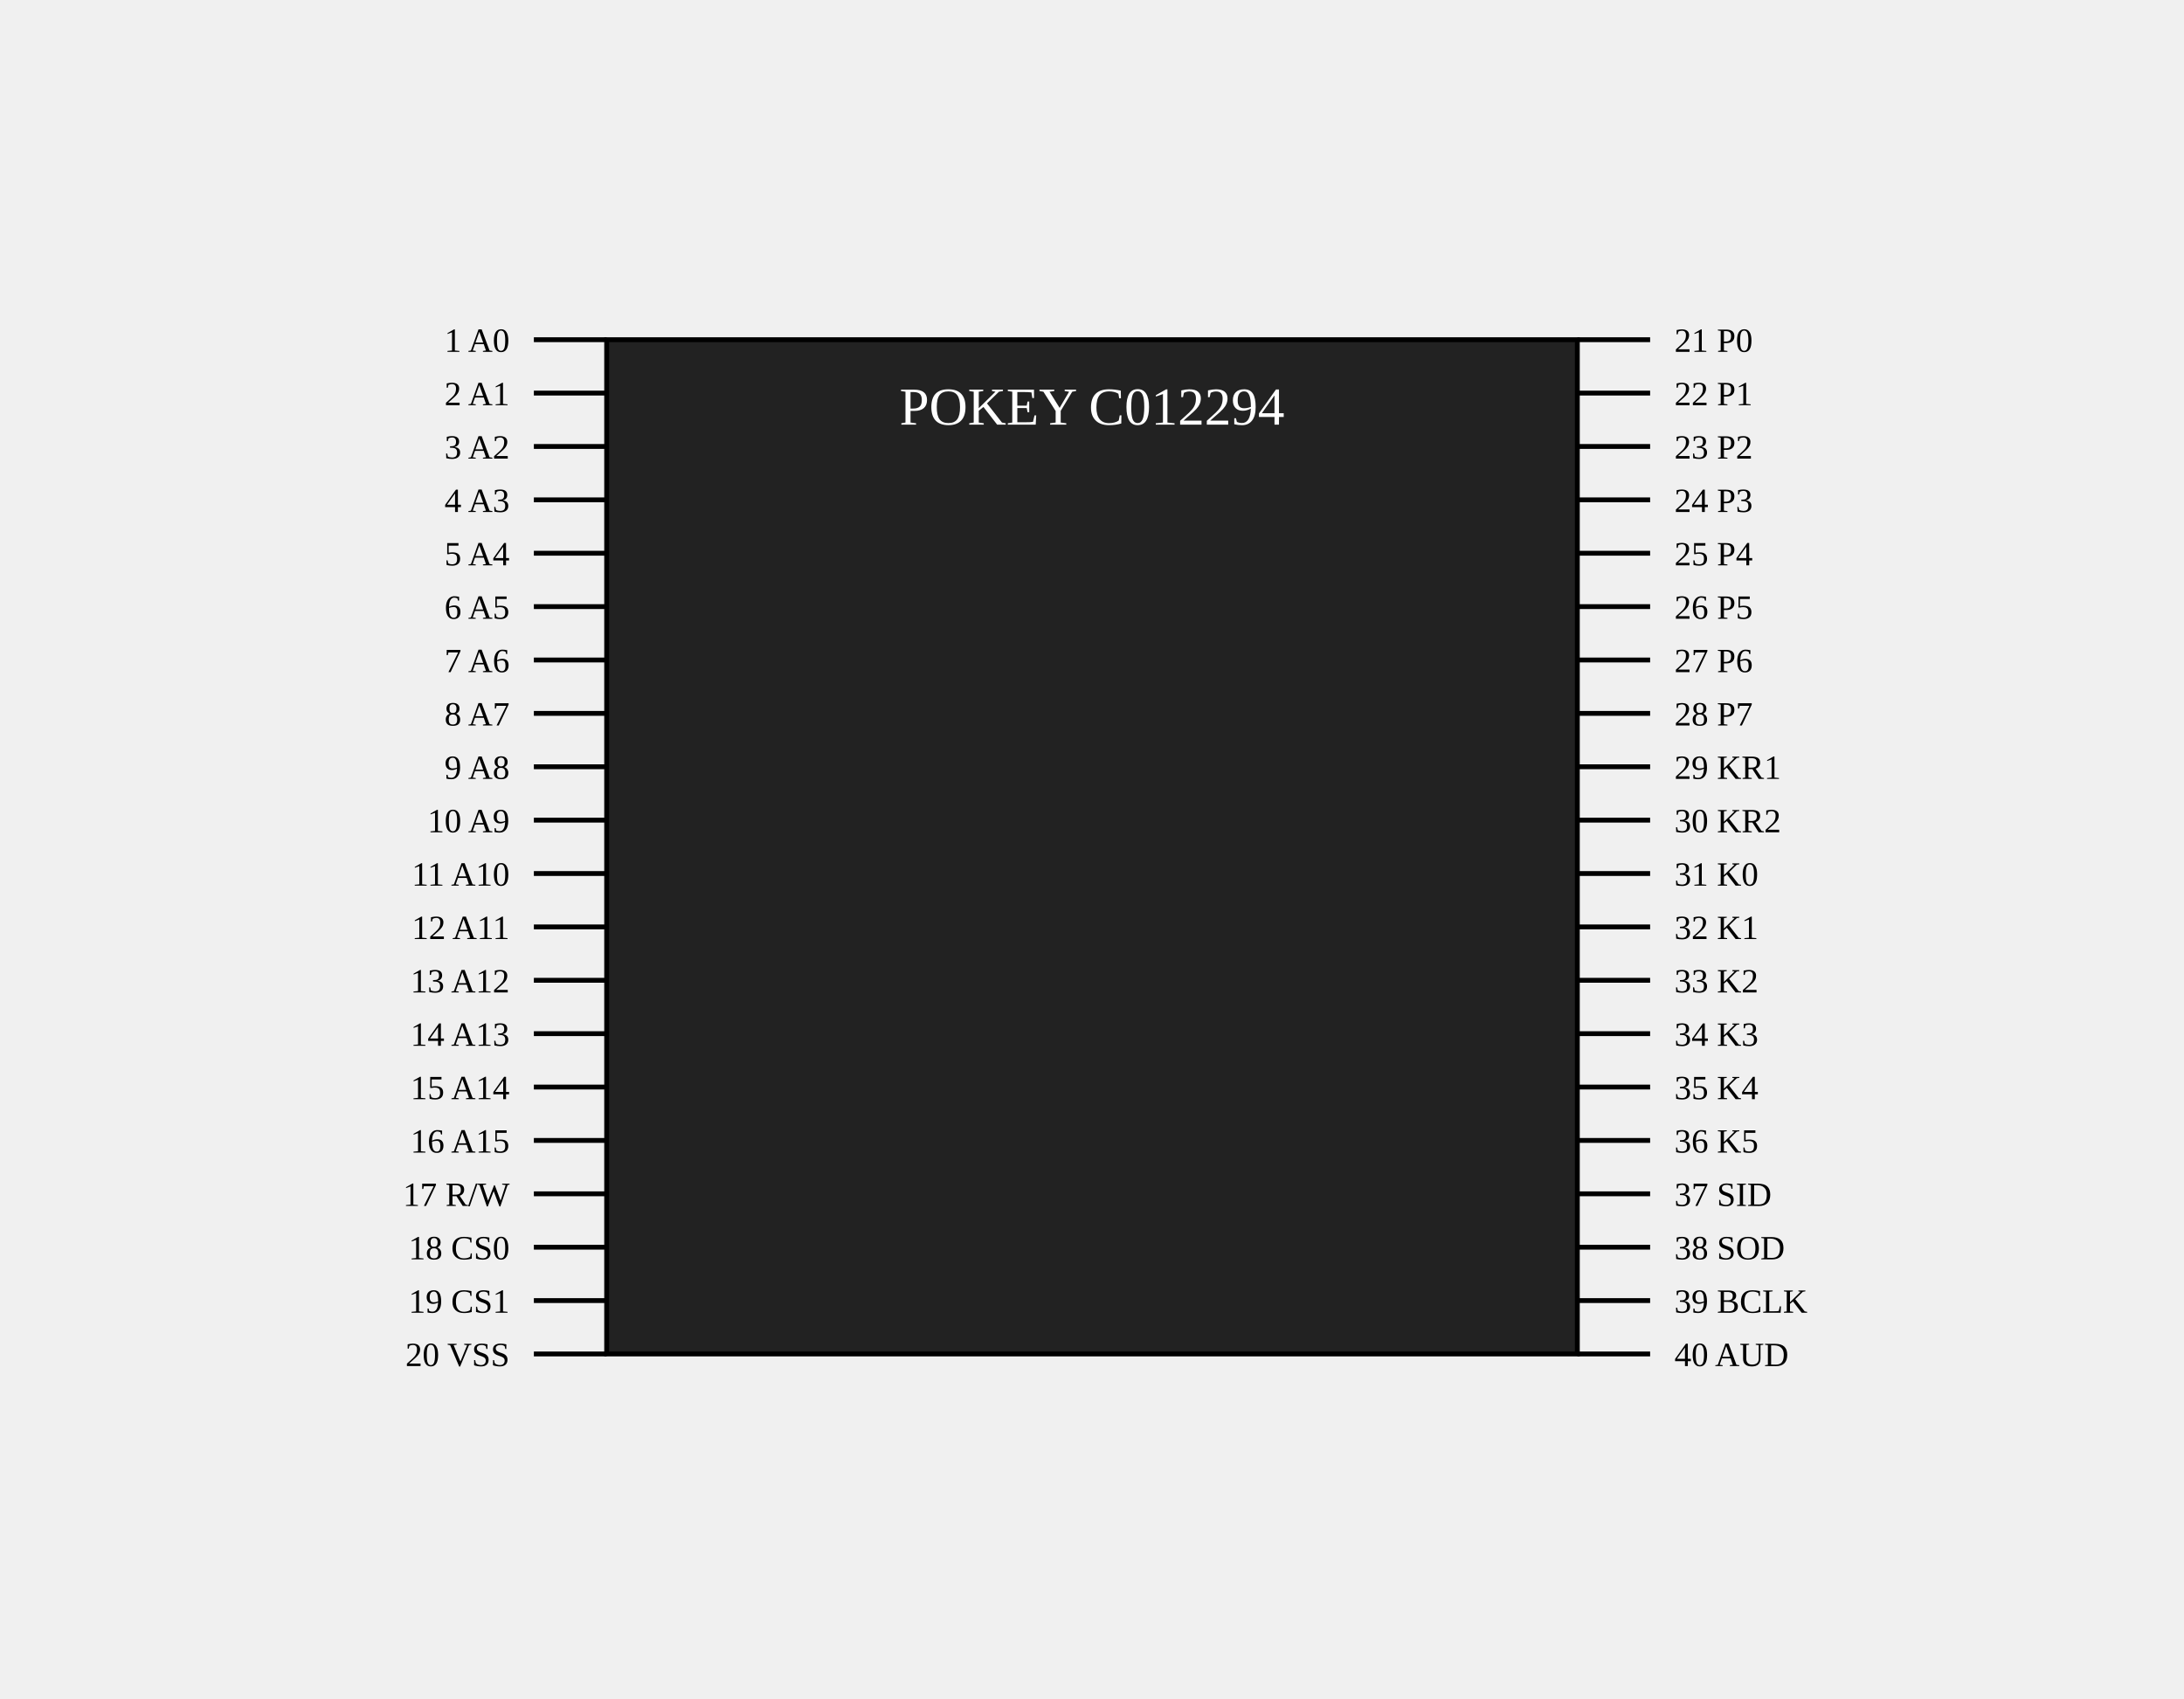
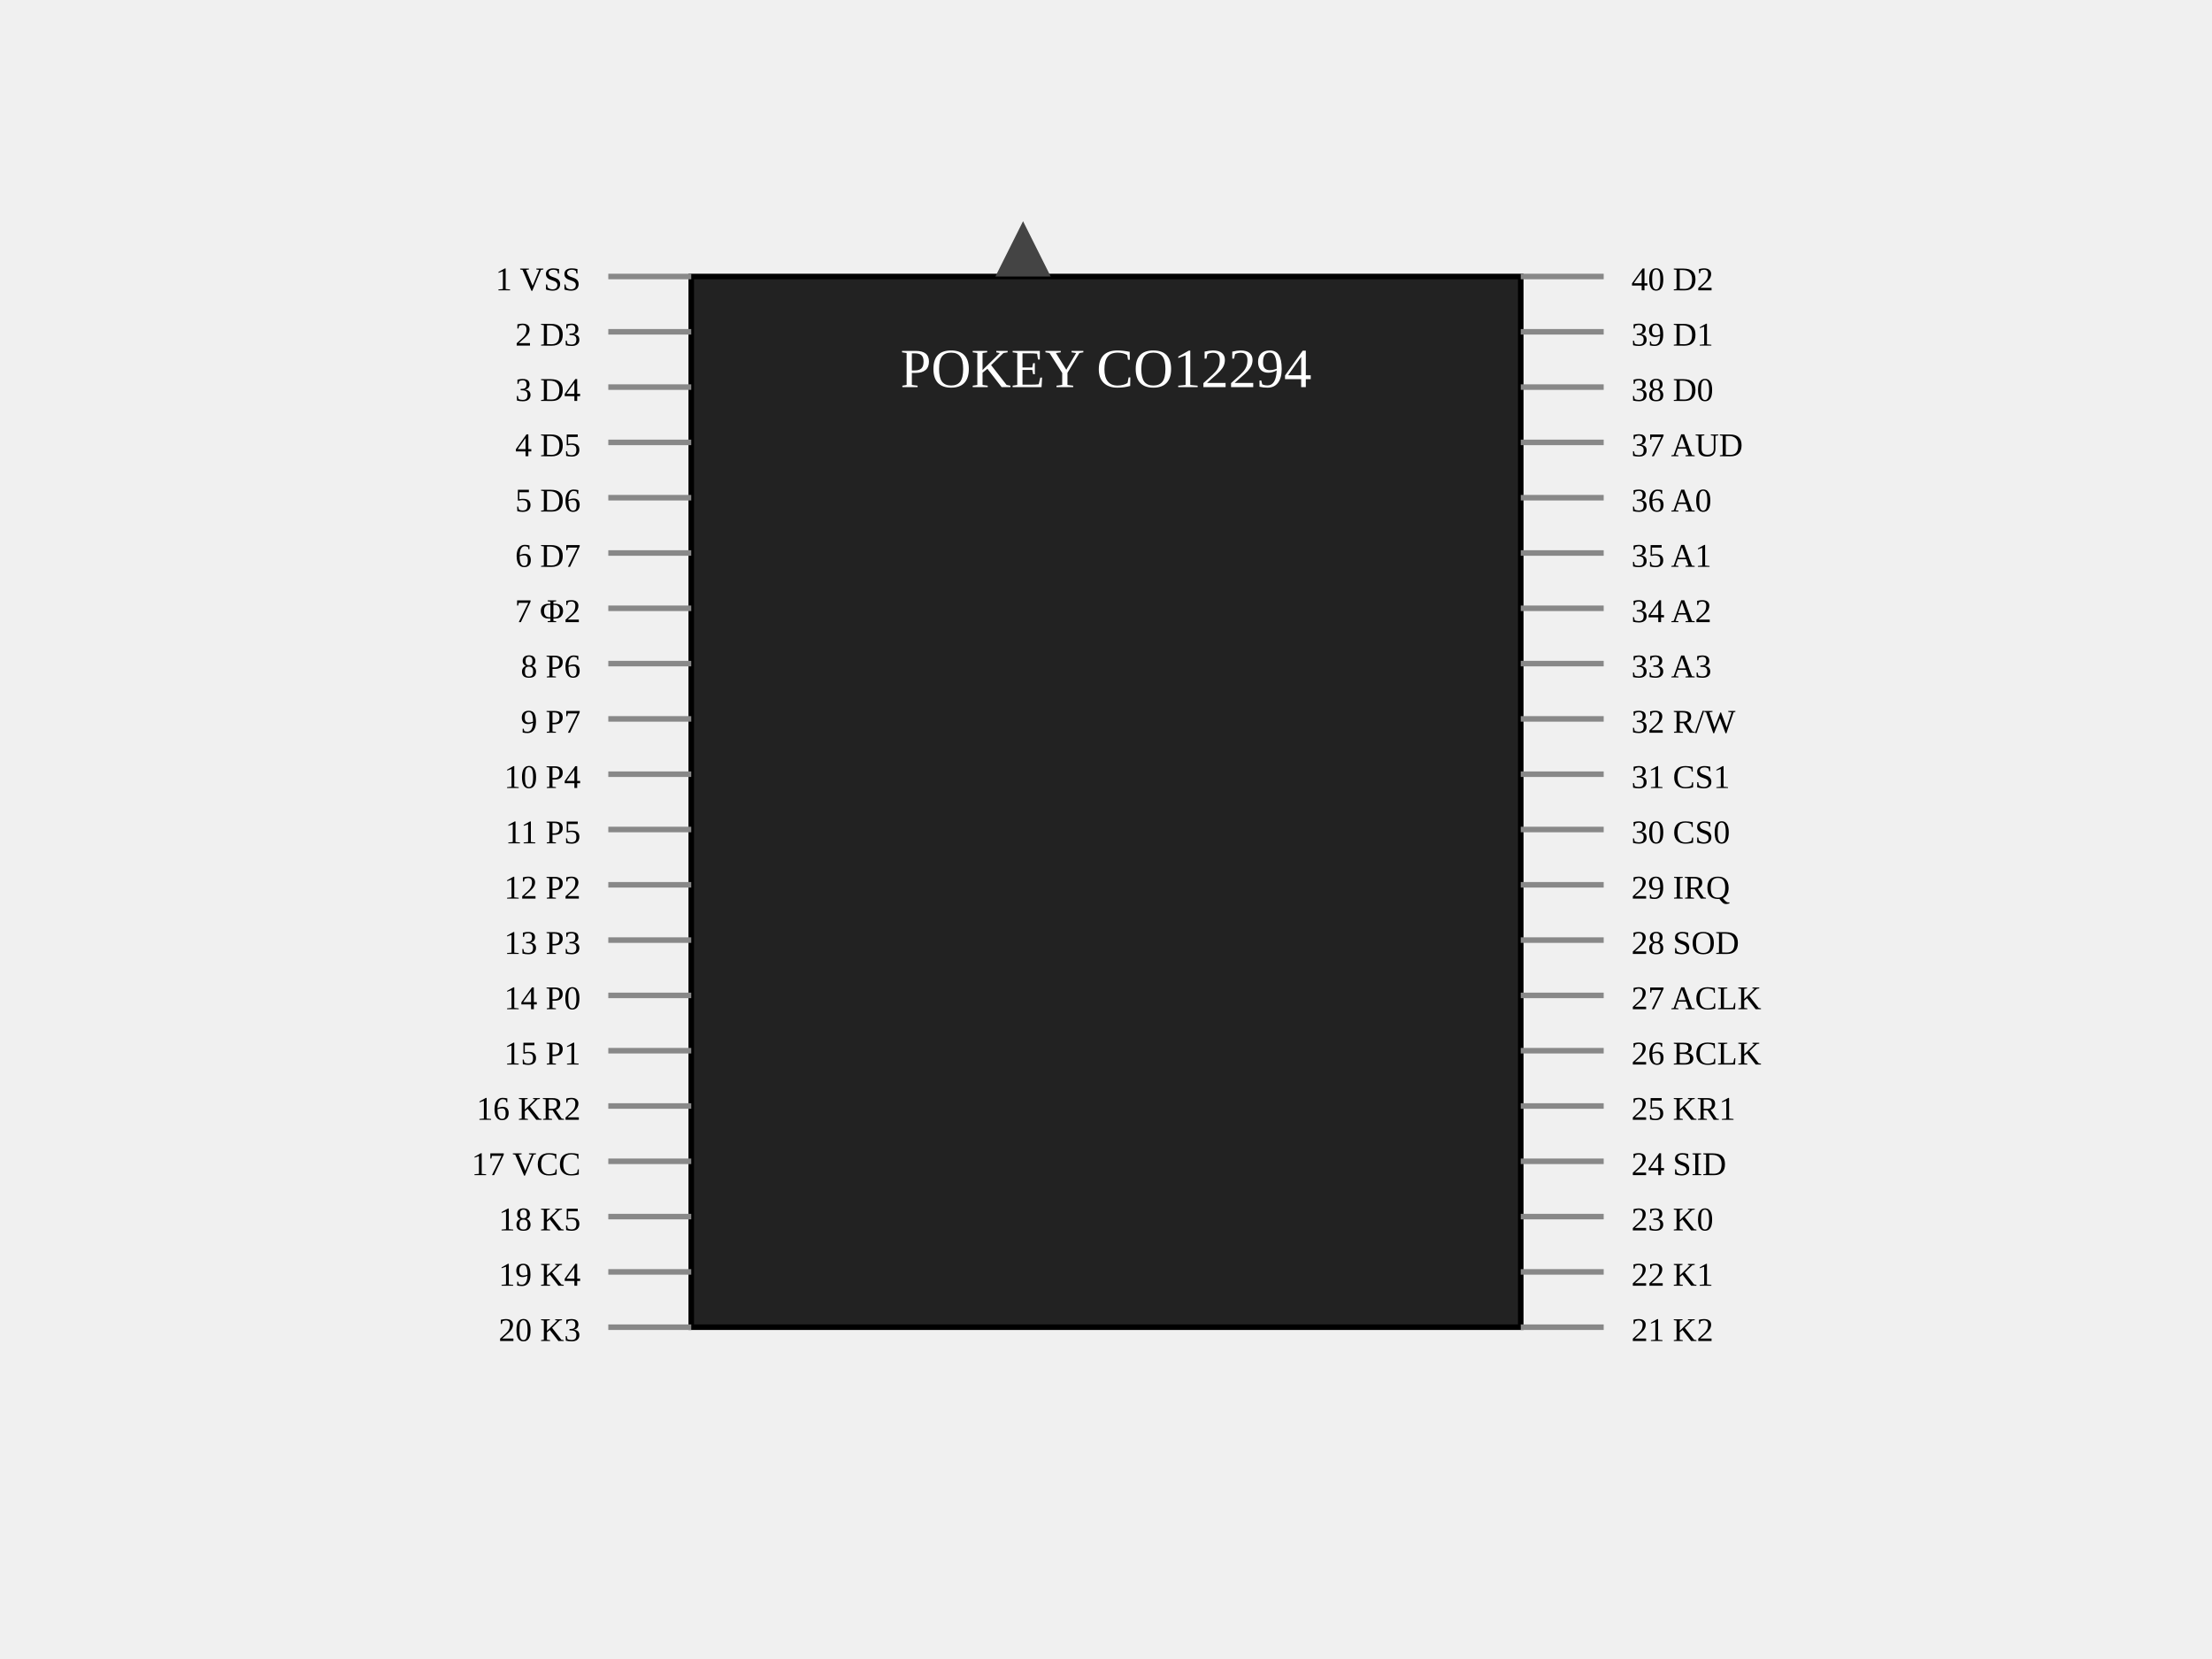
- <svg xmlns="http://www.w3.org/2000/svg" width="900" height="700">
-   <rect x="250" y="140" width="400" height="418" fill="#222" stroke="#000" stroke-width="2" />
-   <text x="450" y="175" fill="#fff" font-size="22" text-anchor="middle">POKEY C012294</text>
-   <line x1="250" y1="140" x2="220" y2="140" stroke="#000" stroke-width="2" />
-   <text x="210" y="145" font-size="14" text-anchor="end">1 A0</text>
-   <line x1="250" y1="162" x2="220" y2="162" stroke="#000" stroke-width="2" />
-   <text x="210" y="167" font-size="14" text-anchor="end">2 A1</text>
-   <line x1="250" y1="184" x2="220" y2="184" stroke="#000" stroke-width="2" />
-   <text x="210" y="189" font-size="14" text-anchor="end">3 A2</text>
-   <line x1="250" y1="206" x2="220" y2="206" stroke="#000" stroke-width="2" />
-   <text x="210" y="211" font-size="14" text-anchor="end">4 A3</text>
-   <line x1="250" y1="228" x2="220" y2="228" stroke="#000" stroke-width="2" />
-   <text x="210" y="233" font-size="14" text-anchor="end">5 A4</text>
-   <line x1="250" y1="250" x2="220" y2="250" stroke="#000" stroke-width="2" />
-   <text x="210" y="255" font-size="14" text-anchor="end">6 A5</text>
-   <line x1="250" y1="272" x2="220" y2="272" stroke="#000" stroke-width="2" />
-   <text x="210" y="277" font-size="14" text-anchor="end">7 A6</text>
-   <line x1="250" y1="294" x2="220" y2="294" stroke="#000" stroke-width="2" />
-   <text x="210" y="299" font-size="14" text-anchor="end">8 A7</text>
-   <line x1="250" y1="316" x2="220" y2="316" stroke="#000" stroke-width="2" />
-   <text x="210" y="321" font-size="14" text-anchor="end">9 A8</text>
-   <line x1="250" y1="338" x2="220" y2="338" stroke="#000" stroke-width="2" />
-   <text x="210" y="343" font-size="14" text-anchor="end">10 A9</text>
-   <line x1="250" y1="360" x2="220" y2="360" stroke="#000" stroke-width="2" />
-   <text x="210" y="365" font-size="14" text-anchor="end">11 A10</text>
-   <line x1="250" y1="382" x2="220" y2="382" stroke="#000" stroke-width="2" />
-   <text x="210" y="387" font-size="14" text-anchor="end">12 A11</text>
-   <line x1="250" y1="404" x2="220" y2="404" stroke="#000" stroke-width="2" />
-   <text x="210" y="409" font-size="14" text-anchor="end">13 A12</text>
-   <line x1="250" y1="426" x2="220" y2="426" stroke="#000" stroke-width="2" />
-   <text x="210" y="431" font-size="14" text-anchor="end">14 A13</text>
-   <line x1="250" y1="448" x2="220" y2="448" stroke="#000" stroke-width="2" />
-   <text x="210" y="453" font-size="14" text-anchor="end">15 A14</text>
-   <line x1="250" y1="470" x2="220" y2="470" stroke="#000" stroke-width="2" />
-   <text x="210" y="475" font-size="14" text-anchor="end">16 A15</text>
-   <line x1="250" y1="492" x2="220" y2="492" stroke="#000" stroke-width="2" />
-   <text x="210" y="497" font-size="14" text-anchor="end">17 R/W</text>
-   <line x1="250" y1="514" x2="220" y2="514" stroke="#000" stroke-width="2" />
-   <text x="210" y="519" font-size="14" text-anchor="end">18 CS0</text>
-   <line x1="250" y1="536" x2="220" y2="536" stroke="#000" stroke-width="2" />
-   <text x="210" y="541" font-size="14" text-anchor="end">19 CS1</text>
-   <line x1="250" y1="558" x2="220" y2="558" stroke="#000" stroke-width="2" />
-   <text x="210" y="563" font-size="14" text-anchor="end">20 VSS</text>
-   <line x1="650" y1="140" x2="680" y2="140" stroke="#000" stroke-width="2" />
-   <text x="690" y="145" font-size="14" text-anchor="start">21 P0</text>
-   <line x1="650" y1="162" x2="680" y2="162" stroke="#000" stroke-width="2" />
-   <text x="690" y="167" font-size="14" text-anchor="start">22 P1</text>
-   <line x1="650" y1="184" x2="680" y2="184" stroke="#000" stroke-width="2" />
-   <text x="690" y="189" font-size="14" text-anchor="start">23 P2</text>
-   <line x1="650" y1="206" x2="680" y2="206" stroke="#000" stroke-width="2" />
-   <text x="690" y="211" font-size="14" text-anchor="start">24 P3</text>
-   <line x1="650" y1="228" x2="680" y2="228" stroke="#000" stroke-width="2" />
-   <text x="690" y="233" font-size="14" text-anchor="start">25 P4</text>
-   <line x1="650" y1="250" x2="680" y2="250" stroke="#000" stroke-width="2" />
-   <text x="690" y="255" font-size="14" text-anchor="start">26 P5</text>
-   <line x1="650" y1="272" x2="680" y2="272" stroke="#000" stroke-width="2" />
-   <text x="690" y="277" font-size="14" text-anchor="start">27 P6</text>
-   <line x1="650" y1="294" x2="680" y2="294" stroke="#000" stroke-width="2" />
-   <text x="690" y="299" font-size="14" text-anchor="start">28 P7</text>
-   <line x1="650" y1="316" x2="680" y2="316" stroke="#000" stroke-width="2" />
-   <text x="690" y="321" font-size="14" text-anchor="start">29 KR1</text>
-   <line x1="650" y1="338" x2="680" y2="338" stroke="#000" stroke-width="2" />
-   <text x="690" y="343" font-size="14" text-anchor="start">30 KR2</text>
-   <line x1="650" y1="360" x2="680" y2="360" stroke="#000" stroke-width="2" />
-   <text x="690" y="365" font-size="14" text-anchor="start">31 K0</text>
-   <line x1="650" y1="382" x2="680" y2="382" stroke="#000" stroke-width="2" />
-   <text x="690" y="387" font-size="14" text-anchor="start">32 K1</text>
-   <line x1="650" y1="404" x2="680" y2="404" stroke="#000" stroke-width="2" />
-   <text x="690" y="409" font-size="14" text-anchor="start">33 K2</text>
-   <line x1="650" y1="426" x2="680" y2="426" stroke="#000" stroke-width="2" />
-   <text x="690" y="431" font-size="14" text-anchor="start">34 K3</text>
-   <line x1="650" y1="448" x2="680" y2="448" stroke="#000" stroke-width="2" />
-   <text x="690" y="453" font-size="14" text-anchor="start">35 K4</text>
-   <line x1="650" y1="470" x2="680" y2="470" stroke="#000" stroke-width="2" />
-   <text x="690" y="475" font-size="14" text-anchor="start">36 K5</text>
-   <line x1="650" y1="492" x2="680" y2="492" stroke="#000" stroke-width="2" />
-   <text x="690" y="497" font-size="14" text-anchor="start">37 SID</text>
-   <line x1="650" y1="514" x2="680" y2="514" stroke="#000" stroke-width="2" />
-   <text x="690" y="519" font-size="14" text-anchor="start">38 SOD</text>
-   <line x1="650" y1="536" x2="680" y2="536" stroke="#000" stroke-width="2" />
-   <text x="690" y="541" font-size="14" text-anchor="start">39 BCLK</text>
-   <line x1="650" y1="558" x2="680" y2="558" stroke="#000" stroke-width="2" />
-   <text x="690" y="563" font-size="14" text-anchor="start">40 AUD</text>
+ <svg xmlns="http://www.w3.org/2000/svg" width="800" height="600">
+   <rect x="250" y="100" width="300" height="380" fill="#222" stroke="#000" stroke-width="2" />
+   <path d="M380 100 L370 80 L360 100 Z" fill="#444" />
+   <text x="400" y="140" fill="#ffffff" font-size="20" text-anchor="middle">POKEY CO12294</text>
+   <line x1="250" y1="100" x2="220" y2="100" stroke="#888" stroke-width="2" />
+   <text x="210" y="105" font-size="12" text-anchor="end" fill="#000">1 VSS</text>
+   <line x1="250" y1="120" x2="220" y2="120" stroke="#888" stroke-width="2" />
+   <text x="210" y="125" font-size="12" text-anchor="end" fill="#000">2 D3</text>
+   <line x1="250" y1="140" x2="220" y2="140" stroke="#888" stroke-width="2" />
+   <text x="210" y="145" font-size="12" text-anchor="end" fill="#000">3 D4</text>
+   <line x1="250" y1="160" x2="220" y2="160" stroke="#888" stroke-width="2" />
+   <text x="210" y="165" font-size="12" text-anchor="end" fill="#000">4 D5</text>
+   <line x1="250" y1="180" x2="220" y2="180" stroke="#888" stroke-width="2" />
+   <text x="210" y="185" font-size="12" text-anchor="end" fill="#000">5 D6</text>
+   <line x1="250" y1="200" x2="220" y2="200" stroke="#888" stroke-width="2" />
+   <text x="210" y="205" font-size="12" text-anchor="end" fill="#000">6 D7</text>
+   <line x1="250" y1="220" x2="220" y2="220" stroke="#888" stroke-width="2" />
+   <text x="210" y="225" font-size="12" text-anchor="end" fill="#000">7 Φ2</text>
+   <line x1="250" y1="240" x2="220" y2="240" stroke="#888" stroke-width="2" />
+   <text x="210" y="245" font-size="12" text-anchor="end" fill="#000">8 P6</text>
+   <line x1="250" y1="260" x2="220" y2="260" stroke="#888" stroke-width="2" />
+   <text x="210" y="265" font-size="12" text-anchor="end" fill="#000">9 P7</text>
+   <line x1="250" y1="280" x2="220" y2="280" stroke="#888" stroke-width="2" />
+   <text x="210" y="285" font-size="12" text-anchor="end" fill="#000">10 P4</text>
+   <line x1="250" y1="300" x2="220" y2="300" stroke="#888" stroke-width="2" />
+   <text x="210" y="305" font-size="12" text-anchor="end" fill="#000">11 P5</text>
+   <line x1="250" y1="320" x2="220" y2="320" stroke="#888" stroke-width="2" />
+   <text x="210" y="325" font-size="12" text-anchor="end" fill="#000">12 P2</text>
+   <line x1="250" y1="340" x2="220" y2="340" stroke="#888" stroke-width="2" />
+   <text x="210" y="345" font-size="12" text-anchor="end" fill="#000">13 P3</text>
+   <line x1="250" y1="360" x2="220" y2="360" stroke="#888" stroke-width="2" />
+   <text x="210" y="365" font-size="12" text-anchor="end" fill="#000">14 P0</text>
+   <line x1="250" y1="380" x2="220" y2="380" stroke="#888" stroke-width="2" />
+   <text x="210" y="385" font-size="12" text-anchor="end" fill="#000">15 P1</text>
+   <line x1="250" y1="400" x2="220" y2="400" stroke="#888" stroke-width="2" />
+   <text x="210" y="405" font-size="12" text-anchor="end" fill="#000">16 KR2</text>
+   <line x1="250" y1="420" x2="220" y2="420" stroke="#888" stroke-width="2" />
+   <text x="210" y="425" font-size="12" text-anchor="end" fill="#000">17 VCC</text>
+   <line x1="250" y1="440" x2="220" y2="440" stroke="#888" stroke-width="2" />
+   <text x="210" y="445" font-size="12" text-anchor="end" fill="#000">18 K5</text>
+   <line x1="250" y1="460" x2="220" y2="460" stroke="#888" stroke-width="2" />
+   <text x="210" y="465" font-size="12" text-anchor="end" fill="#000">19 K4</text>
+   <line x1="250" y1="480" x2="220" y2="480" stroke="#888" stroke-width="2" />
+   <text x="210" y="485" font-size="12" text-anchor="end" fill="#000">20 K3</text>
+   <line x1="550" y1="480" x2="580" y2="480" stroke="#888" stroke-width="2" />
+   <text x="590" y="485" font-size="12" text-anchor="start" fill="#000">21 K2</text>
+   <line x1="550" y1="460" x2="580" y2="460" stroke="#888" stroke-width="2" />
+   <text x="590" y="465" font-size="12" text-anchor="start" fill="#000">22 K1</text>
+   <line x1="550" y1="440" x2="580" y2="440" stroke="#888" stroke-width="2" />
+   <text x="590" y="445" font-size="12" text-anchor="start" fill="#000">23 K0</text>
+   <line x1="550" y1="420" x2="580" y2="420" stroke="#888" stroke-width="2" />
+   <text x="590" y="425" font-size="12" text-anchor="start" fill="#000">24 SID</text>
+   <line x1="550" y1="400" x2="580" y2="400" stroke="#888" stroke-width="2" />
+   <text x="590" y="405" font-size="12" text-anchor="start" fill="#000">25 KR1</text>
+   <line x1="550" y1="380" x2="580" y2="380" stroke="#888" stroke-width="2" />
+   <text x="590" y="385" font-size="12" text-anchor="start" fill="#000">26 BCLK</text>
+   <line x1="550" y1="360" x2="580" y2="360" stroke="#888" stroke-width="2" />
+   <text x="590" y="365" font-size="12" text-anchor="start" fill="#000">27 ACLK</text>
+   <line x1="550" y1="340" x2="580" y2="340" stroke="#888" stroke-width="2" />
+   <text x="590" y="345" font-size="12" text-anchor="start" fill="#000">28 SOD</text>
+   <line x1="550" y1="320" x2="580" y2="320" stroke="#888" stroke-width="2" />
+   <text x="590" y="325" font-size="12" text-anchor="start" fill="#000">29 IRQ</text>
+   <line x1="550" y1="300" x2="580" y2="300" stroke="#888" stroke-width="2" />
+   <text x="590" y="305" font-size="12" text-anchor="start" fill="#000">30 CS0</text>
+   <line x1="550" y1="280" x2="580" y2="280" stroke="#888" stroke-width="2" />
+   <text x="590" y="285" font-size="12" text-anchor="start" fill="#000">31 CS1</text>
+   <line x1="550" y1="260" x2="580" y2="260" stroke="#888" stroke-width="2" />
+   <text x="590" y="265" font-size="12" text-anchor="start" fill="#000">32 R/W</text>
+   <line x1="550" y1="240" x2="580" y2="240" stroke="#888" stroke-width="2" />
+   <text x="590" y="245" font-size="12" text-anchor="start" fill="#000">33 A3</text>
+   <line x1="550" y1="220" x2="580" y2="220" stroke="#888" stroke-width="2" />
+   <text x="590" y="225" font-size="12" text-anchor="start" fill="#000">34 A2</text>
+   <line x1="550" y1="200" x2="580" y2="200" stroke="#888" stroke-width="2" />
+   <text x="590" y="205" font-size="12" text-anchor="start" fill="#000">35 A1</text>
+   <line x1="550" y1="180" x2="580" y2="180" stroke="#888" stroke-width="2" />
+   <text x="590" y="185" font-size="12" text-anchor="start" fill="#000">36 A0</text>
+   <line x1="550" y1="160" x2="580" y2="160" stroke="#888" stroke-width="2" />
+   <text x="590" y="165" font-size="12" text-anchor="start" fill="#000">37 AUD</text>
+   <line x1="550" y1="140" x2="580" y2="140" stroke="#888" stroke-width="2" />
+   <text x="590" y="145" font-size="12" text-anchor="start" fill="#000">38 D0</text>
+   <line x1="550" y1="120" x2="580" y2="120" stroke="#888" stroke-width="2" />
+   <text x="590" y="125" font-size="12" text-anchor="start" fill="#000">39 D1</text>
+   <line x1="550" y1="100" x2="580" y2="100" stroke="#888" stroke-width="2" />
+   <text x="590" y="105" font-size="12" text-anchor="start" fill="#000">40 D2</text>
</svg>
